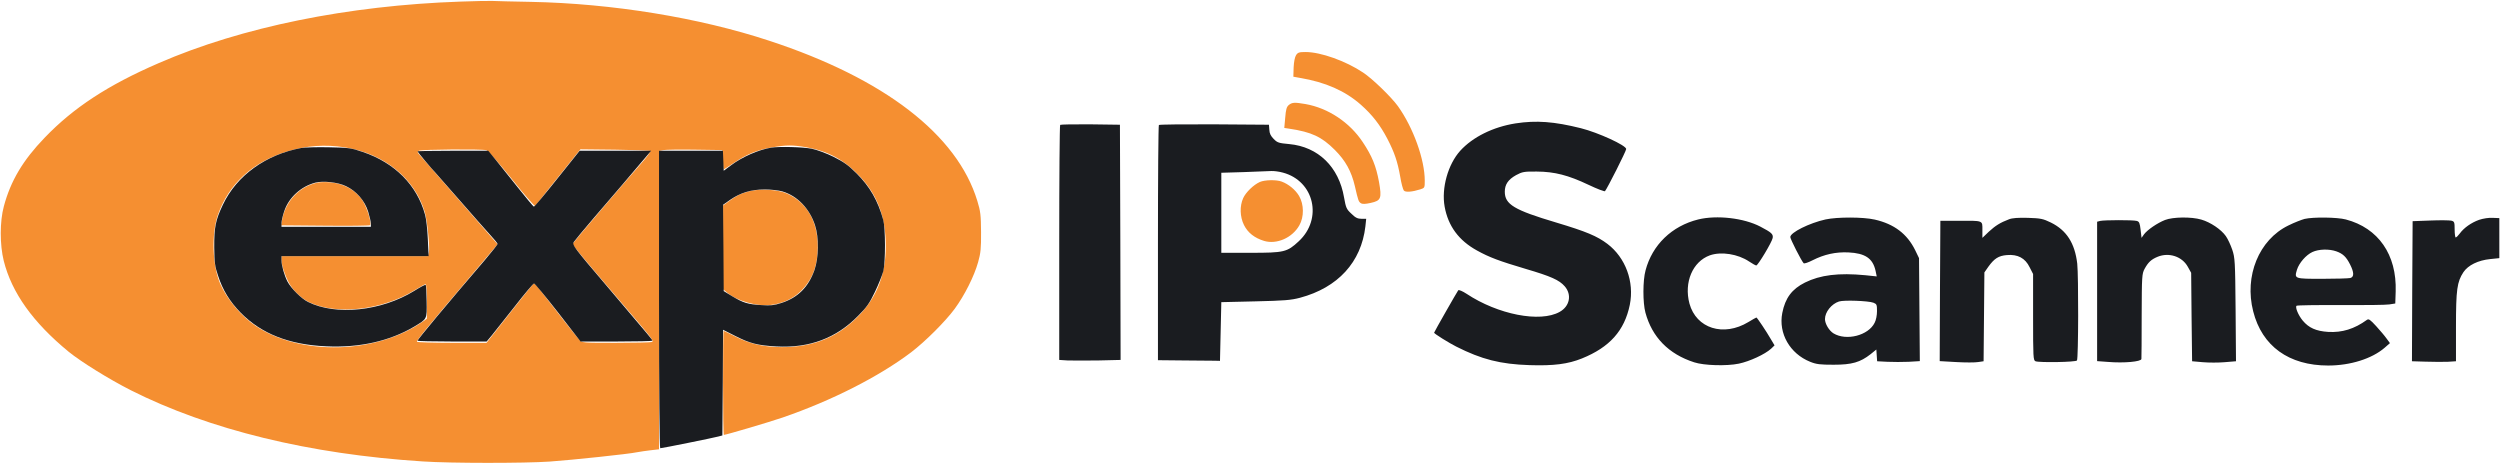
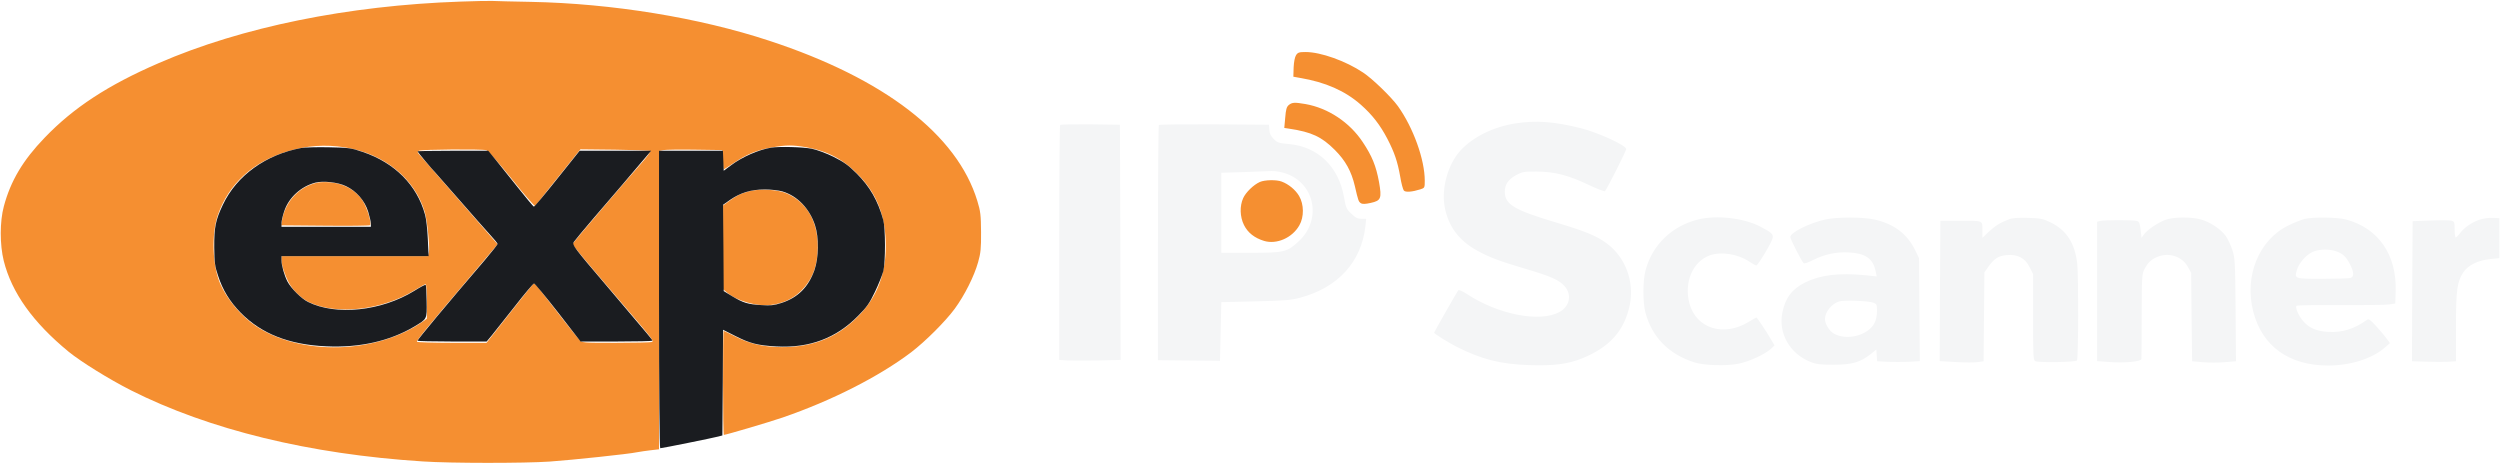
<svg xmlns="http://www.w3.org/2000/svg" viewBox="0 0 1874 347" role="img" aria-label="EXP IP Scanner">
  <g transform="translate(0,347) scale(0.1,-0.1)" fill="#f58f31">
    <path d="M3451 3458 c-842 -29 -1640 -191 -2261 -461 -381 -165 -639 -334 -855 -559 -164 -170 -255 -324 -306 -514 -31 -114 -31 -288 -1 -409 60 -239 219 -462 487 -682 94 -76 300 -204 465 -288 587 -296 1341 -480 2190 -534 208 -14 759 -14 950 -1 169 12 597 57 655 70 22 4 68 11 103 15 l62 7 0 1119 0 1118 33 6 c17 3 124 5 237 3 l205 -3 3 -72 c2 -40 5 -73 7 -73 2 0 38 23 78 50 94 64 173 96 283 115 107 19 157 19 259 1 164 -29 287 -96 403 -221 131 -140 192 -306 192 -520 0 -204 -63 -372 -190 -508 -160 -172 -347 -250 -590 -249 -140 1 -241 24 -353 82 -43 22 -81 40 -83 40 -2 0 -4 -175 -4 -390 0 -214 3 -390 6 -390 16 0 344 97 440 130 369 127 723 307 965 490 108 83 256 231 326 326 73 100 145 242 175 349 19 67 23 103 22 225 -1 128 -4 156 -28 234 -151 497 -698 918 -1561 1201 -525 173 -1176 279 -1785 291 -135 2 -265 6 -290 7 -25 1 -132 -1 -239 -5z m-863 -1093 c294 -48 521 -233 596 -484 19 -65 39 -263 31 -303 l-7 -28 -549 0 -549 0 0 -27 c0 -40 25 -116 57 -175 30 -56 94 -117 151 -144 207 -98 547 -59 791 91 40 25 77 45 82 45 5 0 9 -58 9 -129 l0 -130 -27 -19 c-345 -245 -914 -262 -1252 -38 -113 75 -220 203 -271 321 -58 135 -66 370 -17 513 80 231 259 396 517 476 147 45 288 55 438 31z m1058 -21 c13 -3 94 -96 190 -215 92 -116 171 -206 175 -202 4 4 30 35 56 69 26 34 101 127 166 208 l118 147 259 -3 c142 -2 262 -6 265 -10 4 -4 -26 -45 -66 -90 -123 -139 -514 -598 -517 -606 -2 -7 52 -73 341 -411 275 -322 271 -317 251 -325 -8 -3 -129 -6 -268 -6 -249 0 -253 0 -273 23 -20 21 -202 252 -292 370 -24 31 -47 55 -51 52 -4 -3 -85 -104 -180 -225 l-173 -220 -258 0 c-142 0 -260 4 -263 8 -5 9 70 101 391 479 l213 252 -286 328 c-158 181 -294 336 -302 346 -14 16 -14 19 -2 27 16 10 471 14 506 4z M2380 2101 c-138 -29 -243 -142 -267 -288 l-6 -32 328 -3 c180 -2 332 0 338 4 15 9 -19 127 -53 181 -50 80 -140 131 -245 140 -33 3 -76 2 -95 -2z M9715 3056 c-9 -14 -16 -50 -18 -92 l-2 -69 50 -9 c191 -32 338 -97 456 -201 85 -75 144 -151 198 -254 54 -104 77 -172 97 -285 8 -50 21 -97 27 -104 12 -15 62 -11 125 9 31 10 32 12 32 64 0 159 -86 398 -201 559 -50 69 -190 205 -261 252 -130 87 -318 154 -431 154 -48 0 -59 -3 -72 -24z M9661 2683 c-17 -14 -22 -34 -27 -95 l-7 -77 39 -6 c166 -25 241 -60 340 -159 80 -80 124 -160 150 -271 25 -109 28 -117 45 -128 12 -8 34 -7 74 2 77 17 84 33 62 157 -22 120 -52 194 -122 299 -98 148 -259 255 -429 285 -82 14 -100 13 -125 -7z M9444 2106 c-47 -21 -105 -77 -125 -121 -27 -59 -25 -140 6 -202 29 -58 79 -97 151 -119 94 -28 211 23 264 117 36 63 35 157 -2 220 -27 46 -79 89 -131 108 -39 15 -126 13 -163 -3z M5612 2035 c-62 -17 -92 -32 -149 -74 l-43 -31 0 -314 0 -314 31 -26 c74 -62 222 -104 325 -92 87 10 163 44 220 97 92 88 134 193 134 341 0 187 -81 329 -228 396 -70 32 -208 40 -290 17z" />
  </g>
  <g transform="translate(0,347) scale(0.1,-0.1)" fill="#1a1c20">
    <path d="M2260 2361 c-268 -50 -485 -206 -589 -425 -55 -115 -66 -170 -65 -321 1 -111 5 -142 28 -210 35 -109 88 -195 171 -280 155 -157 363 -239 640 -251 249 -12 475 39 657 146 101 61 98 53 96 191 -1 66 -4 121 -7 124 -4 2 -42 -18 -85 -45 -246 -152 -586 -188 -796 -84 -50 24 -128 102 -155 153 -24 47 -45 121 -45 159 l0 32 551 0 552 0 -6 128 c-3 70 -12 152 -21 183 -60 221 -227 389 -467 470 -88 30 -104 32 -254 35 -88 2 -180 -1 -205 -5z m333 -286 c79 -37 141 -109 167 -192 11 -36 20 -76 20 -89 l0 -24 -335 0 -335 0 0 28 c0 15 9 56 21 90 34 102 126 185 233 213 58 15 169 3 229 -26z M5780 2363 c-95 -16 -216 -69 -300 -132 l-55 -41 -3 75 -3 75 -239 0 -240 0 0 -1115 c0 -674 4 -1115 9 -1115 14 0 400 78 436 88 l30 8 3 396 2 396 93 -47 c110 -56 168 -70 307 -78 247 -13 447 61 612 229 65 65 86 95 127 181 27 56 55 127 63 157 16 69 16 318 -1 380 -39 144 -101 252 -201 351 -61 61 -97 86 -171 123 -52 26 -125 53 -164 61 -64 13 -244 18 -305 8z m85 -328 c112 -33 203 -128 244 -252 31 -93 29 -244 -4 -338 -45 -127 -124 -206 -247 -246 -56 -18 -83 -21 -151 -16 -102 6 -136 17 -218 66 l-64 39 -2 323 -3 324 53 37 c78 54 156 77 258 78 47 0 107 -7 134 -15z M3130 2335 c0 -4 117 -144 130 -155 3 -3 84 -95 180 -205 96 -110 200 -228 232 -263 32 -34 58 -66 58 -71 0 -4 -44 -59 -97 -122 -283 -330 -503 -594 -503 -603 0 -3 117 -6 259 -6 l259 0 40 48 c21 26 99 124 172 217 73 94 137 170 143 170 6 0 87 -98 180 -217 l169 -218 269 0 c148 0 269 3 269 6 0 8 3 4 -344 413 -247 290 -258 305 -245 327 8 12 77 95 154 185 121 140 303 353 398 466 l28 33 -268 0 -268 0 -168 -210 c-92 -116 -171 -210 -175 -209 -4 0 -57 64 -119 142 -62 78 -137 172 -168 210 l-55 67 -265 0 c-146 0 -265 -2 -265 -5z" />
  </g>
-   <g transform="translate(0,347) scale(0.1,-0.1)" fill="#1a1c20">
+   <g transform="translate(0,347) scale(0.1,-0.1)" fill="#f4f5f6">
    <path d="M11360 2545 c-169 -27 -320 -102 -414 -205 -92 -102 -142 -280 -117 -419 26 -145 106 -254 243 -329 92 -51 167 -79 366 -138 187 -55 250 -83 291 -130 55 -63 38 -150 -38 -192 -146 -82 -463 -20 -698 136 -31 20 -57 31 -62 26 -8 -10 -181 -313 -181 -318 0 -7 110 -76 166 -104 190 -96 331 -132 549 -139 181 -6 289 8 393 50 208 84 319 208 359 402 35 173 -32 354 -168 457 -77 58 -157 92 -384 160 -316 94 -385 136 -385 231 0 54 25 91 84 124 47 25 59 28 156 27 134 -1 235 -27 389 -100 63 -30 118 -51 122 -47 16 18 159 301 159 316 0 27 -209 123 -340 156 -200 50 -334 60 -490 36z M7947 2534 c-4 -4 -7 -402 -7 -885 l0 -877 63 -4 c34 -1 137 -1 230 0 l167 4 -2 881 -3 882 -221 3 c-121 1 -223 -1 -227 -4z M8687 2533 c-4 -3 -7 -402 -7 -885 l0 -878 195 -2 c107 -1 212 -2 233 -2 l37 -1 5 220 5 220 255 6 c216 5 267 9 335 27 284 76 459 267 490 535 l6 57 -36 0 c-28 0 -45 8 -75 38 -37 34 -41 44 -55 122 -39 229 -194 380 -411 400 -77 7 -89 10 -116 38 -22 22 -32 41 -33 69 l-3 38 -409 3 c-225 1 -412 -1 -416 -5z m930 -357 c235 -63 300 -347 118 -515 -87 -81 -109 -86 -360 -86 l-220 0 0 300 0 300 170 5 c94 3 186 7 205 8 19 1 59 -4 87 -12z M12730 1825 c-198 -49 -345 -191 -395 -382 -21 -76 -21 -241 -1 -316 50 -184 173 -311 366 -373 73 -24 242 -29 334 -10 81 17 196 70 242 112 l26 25 -28 47 c-32 56 -103 162 -108 162 -2 0 -29 -15 -60 -34 -187 -113 -391 -48 -442 139 -42 159 24 314 153 361 85 30 211 10 294 -46 24 -16 49 -30 54 -30 13 1 117 174 123 206 5 29 -8 41 -92 85 -124 65 -327 88 -466 54z M13684 1825 c-121 -27 -264 -98 -264 -132 0 -15 83 -178 100 -196 4 -5 34 5 67 22 89 45 174 63 268 59 126 -6 183 -44 204 -137 l9 -43 -86 9 c-200 19 -337 2 -452 -55 -98 -49 -148 -116 -170 -228 -30 -153 57 -305 209 -366 47 -19 75 -22 176 -22 137 0 199 18 277 79 l43 35 3 -44 3 -44 77 -4 c42 -2 114 -2 160 0 l83 5 -3 386 -3 386 -29 60 c-60 122 -158 196 -303 229 -88 20 -281 20 -369 1z m359 -624 c25 -10 27 -15 27 -63 0 -31 -7 -68 -18 -88 -47 -95 -212 -137 -308 -79 -33 20 -64 72 -64 107 0 53 49 114 105 132 37 12 220 5 258 -9z M15059 1826 c-66 -25 -102 -48 -151 -93 l-48 -46 0 60 c0 72 10 69 -185 68 l-130 0 -3 -526 -2 -526 123 -7 c68 -4 142 -4 165 0 l41 6 3 333 3 333 30 43 c44 61 76 82 139 87 81 7 137 -23 170 -91 l26 -51 0 -323 c0 -299 1 -324 18 -331 28 -11 303 -7 311 6 11 17 12 632 2 726 -18 153 -80 250 -198 308 -58 28 -75 32 -171 35 -74 2 -118 -1 -143 -11z M16229 1821 c-58 -23 -131 -73 -157 -107 l-19 -27 -7 60 c-6 51 -10 62 -29 67 -29 8 -245 7 -274 0 l-23 -6 0 -523 0 -522 82 -6 c121 -10 248 2 250 22 1 9 2 155 2 326 1 297 2 312 22 350 27 49 49 70 97 90 85 35 184 3 227 -75 l25 -45 3 -332 4 -331 80 -7 c44 -4 118 -4 164 0 l85 7 -3 386 c-3 364 -5 391 -25 450 -12 35 -33 81 -48 102 -35 50 -115 104 -184 124 -75 22 -213 20 -272 -3z M17275 1829 c-22 -6 -77 -27 -121 -49 -221 -107 -332 -379 -264 -644 66 -261 268 -406 562 -406 166 0 328 51 423 133 l40 35 -25 34 c-14 20 -49 61 -78 93 -46 50 -56 57 -70 47 -94 -68 -185 -96 -290 -90 -91 6 -145 30 -191 85 -33 40 -58 100 -46 111 4 4 151 6 328 5 177 -1 342 1 367 5 l45 7 3 90 c9 276 -130 476 -374 540 -65 17 -244 19 -309 4z m238 -243 c50 -18 74 -41 103 -98 31 -61 31 -94 2 -102 -13 -3 -108 -6 -211 -6 -210 0 -209 0 -189 68 16 51 68 111 116 133 48 22 125 24 179 5z M18583 1822 c-58 -21 -113 -59 -145 -103 -12 -16 -25 -29 -30 -29 -4 0 -8 27 -8 60 0 55 -2 60 -25 66 -14 3 -84 4 -157 1 l-133 -5 -3 -525 -2 -525 102 -3 c57 -2 131 -2 166 -1 l62 4 0 257 c0 281 8 338 56 411 35 52 110 89 201 98 l68 7 0 150 0 150 -50 2 c-29 2 -72 -5 -102 -15z" />
  </g>
</svg>
